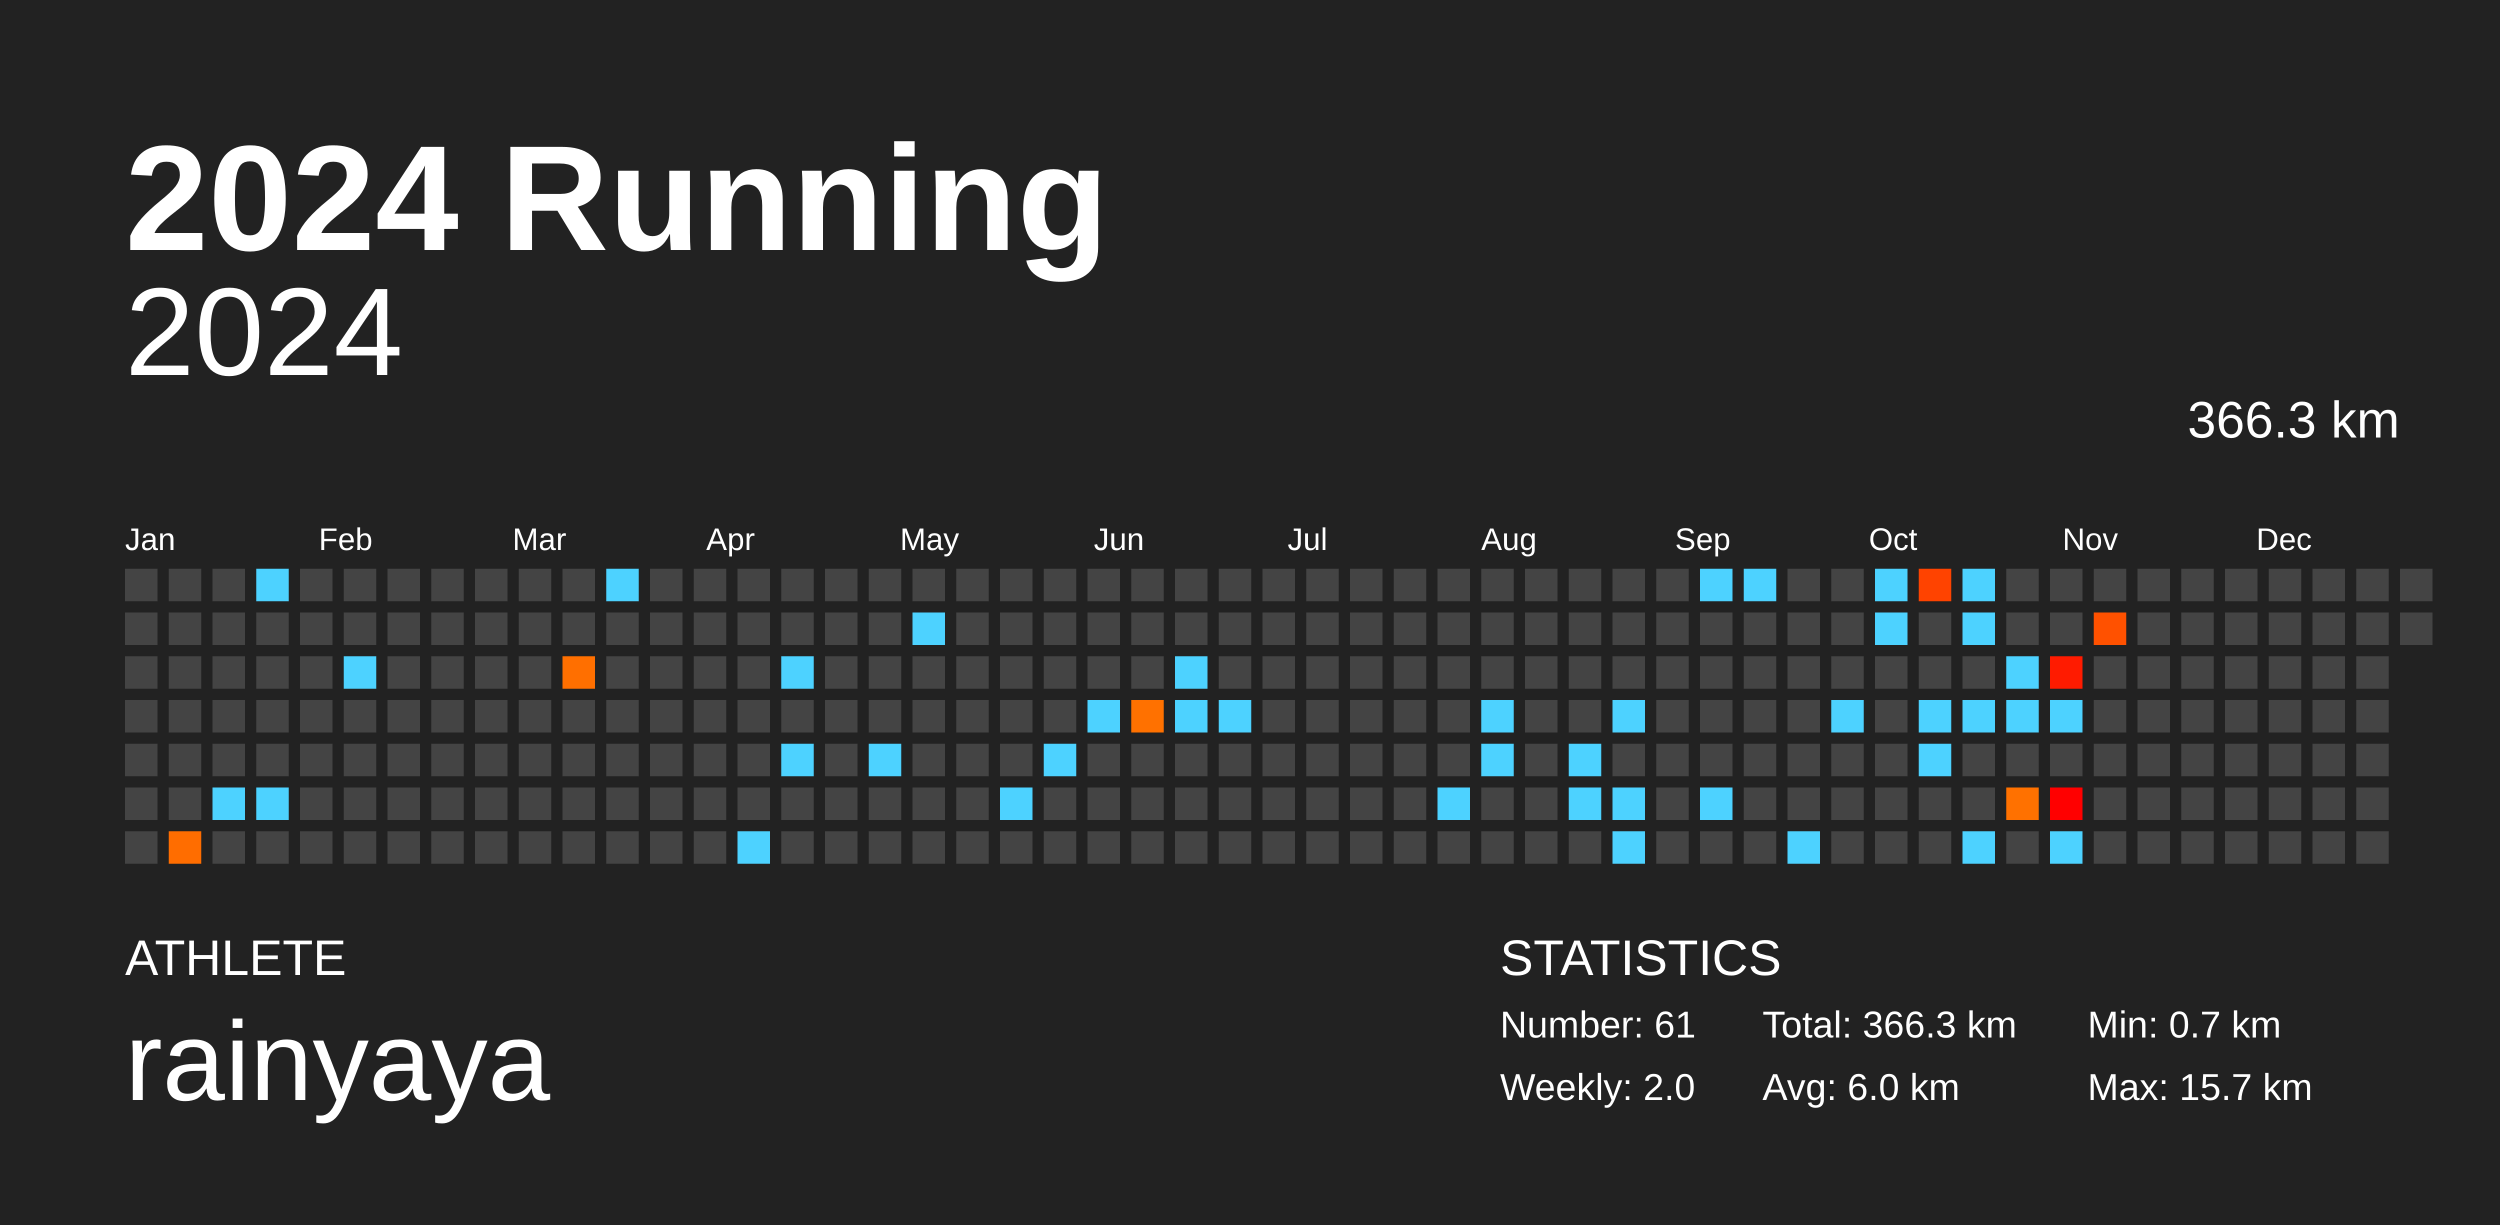
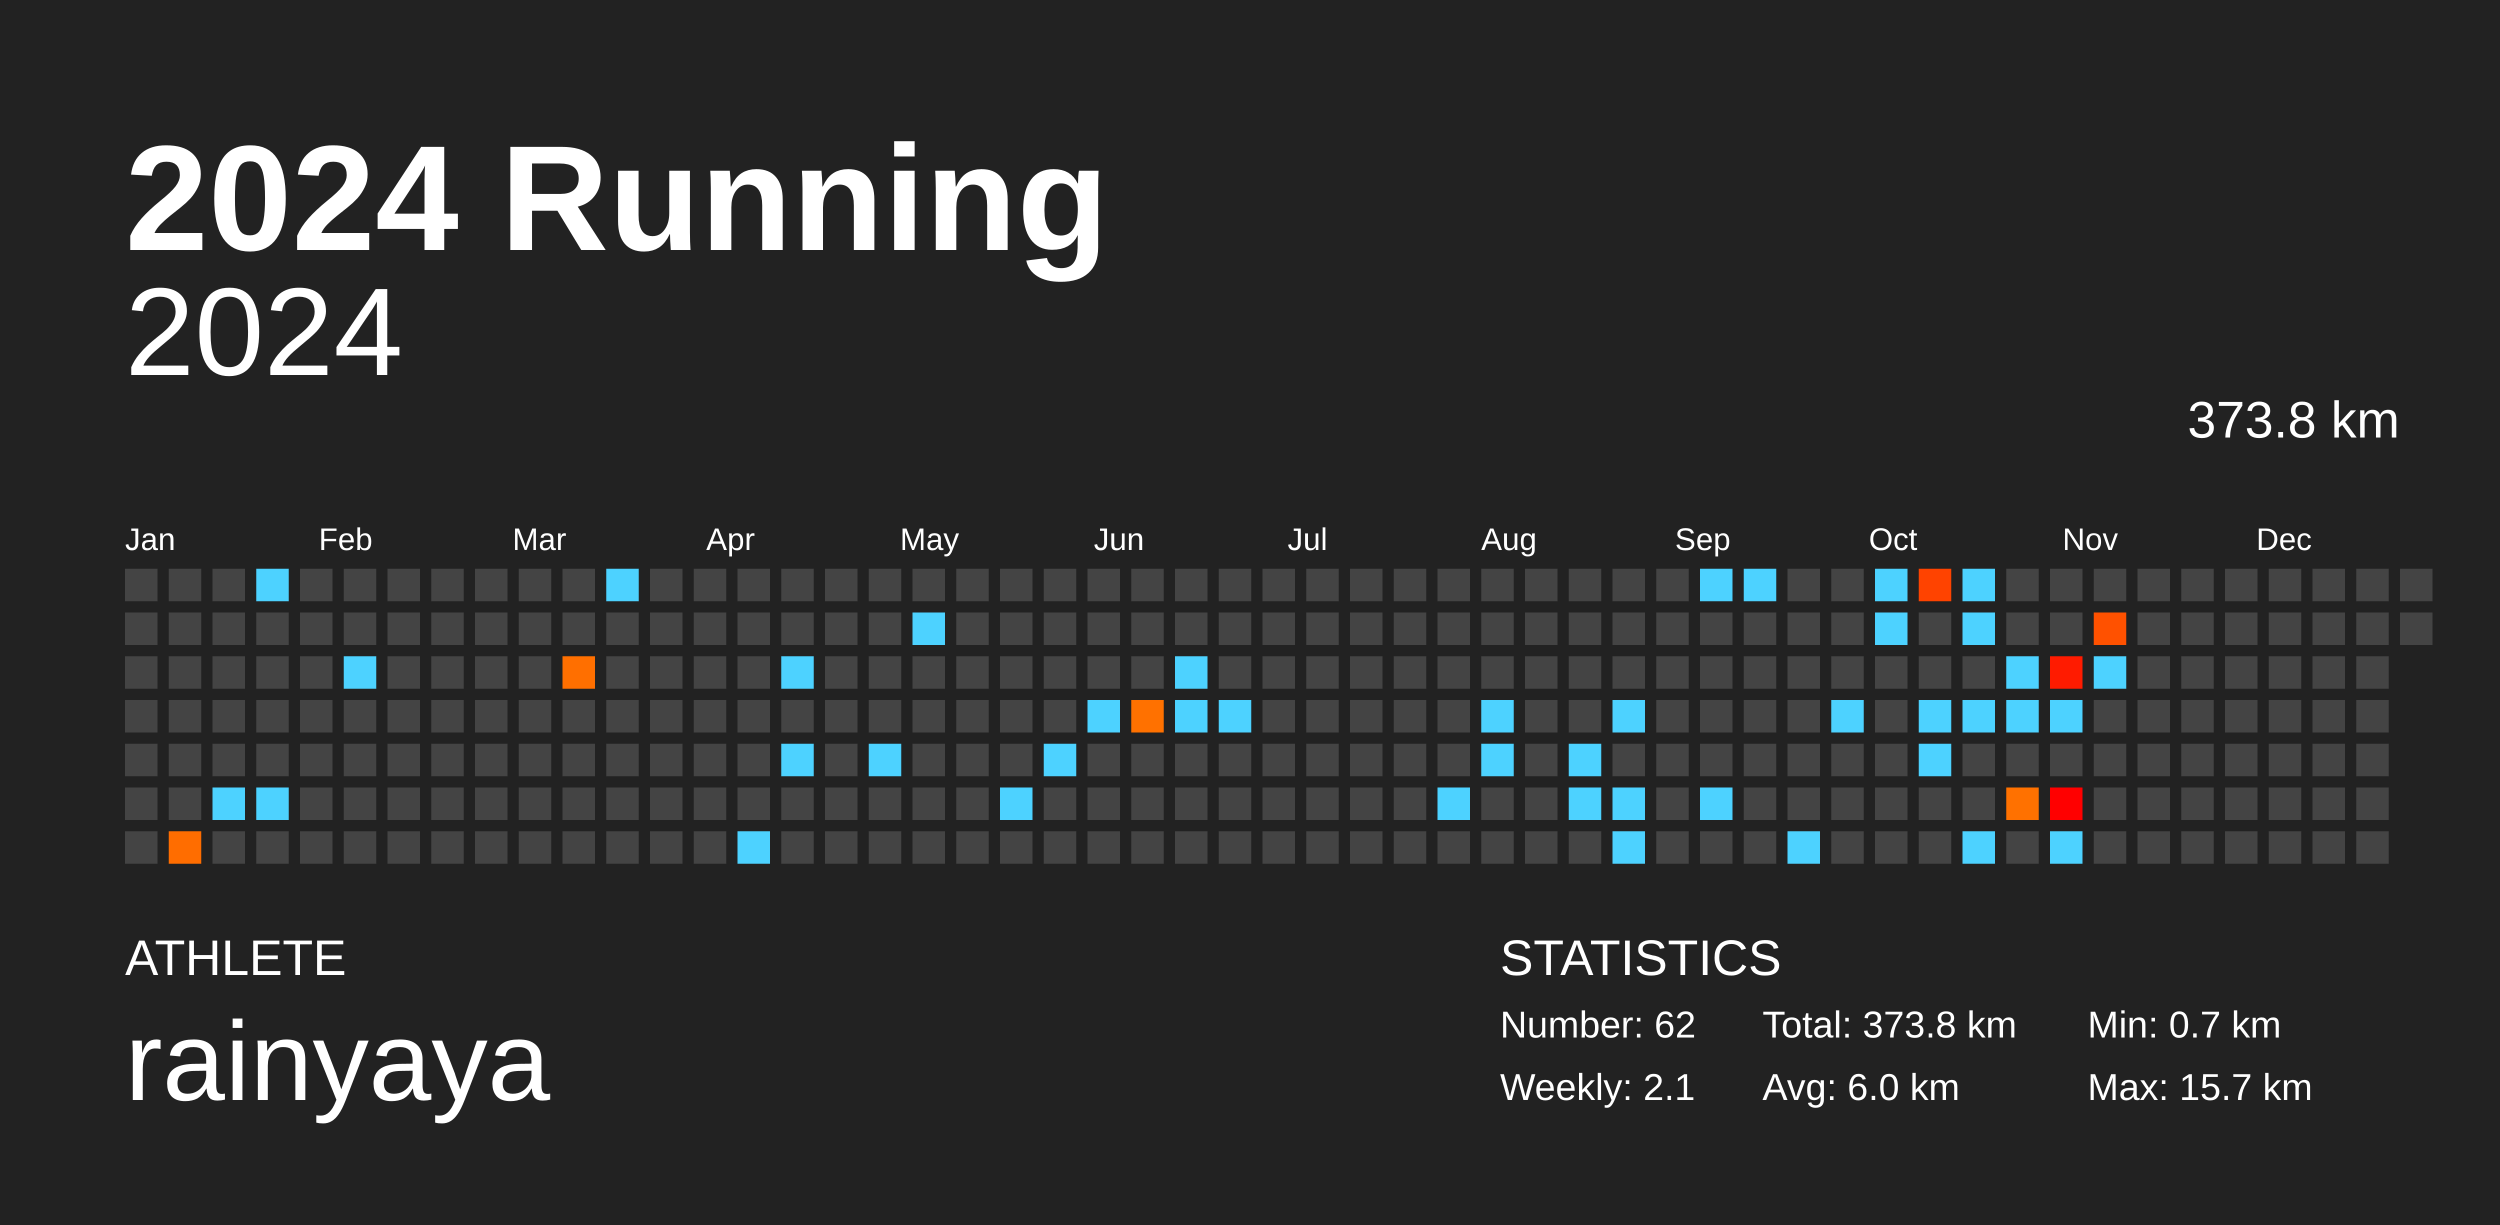
<svg xmlns="http://www.w3.org/2000/svg" baseProfile="full" height="98mm" version="1.1" viewBox="0,0,200,98" width="200mm">
  <defs />
  <rect fill="#222222" height="98" width="200" x="0" y="0" />
  <text fill="#FFFFFF" style="font-size:12px; font-family:Arial; font-weight:bold;" x="10" y="20">2024 Running</text>
  <text fill="#FFFFFF" style="font-size:4px; font-family:Arial" x="10" y="78">ATHLETE</text>
  <text fill="#FFFFFF" style="font-size:9px; font-family:Arial" x="10" y="88">rainyaya</text>
  <text fill="#FFFFFF" style="font-size:4px; font-family:Arial" x="120" y="78">STATISTICS</text>
-   <text fill="#FFFFFF" style="font-size:3px; font-family:Arial" x="120" y="83">Number: 61</text>
-   <text fill="#FFFFFF" style="font-size:3px; font-family:Arial" x="120" y="88">Weekly: 2.0</text>
-   <text fill="#FFFFFF" style="font-size:3px; font-family:Arial" x="141" y="83">Total: 366.3 km</text>
+   <text fill="#FFFFFF" style="font-size:3px; font-family:Arial" x="120" y="83">Number: 62</text>
+   <text fill="#FFFFFF" style="font-size:3px; font-family:Arial" x="120" y="88">Weekly: 2.1</text>
+   <text fill="#FFFFFF" style="font-size:3px; font-family:Arial" x="141" y="83">Total: 373.8 km</text>
  <text fill="#FFFFFF" style="font-size:3px; font-family:Arial" x="141" y="88">Avg: 6.0 km</text>
  <text fill="#FFFFFF" style="font-size:3px; font-family:Arial" x="167" y="83">Min: 0.7 km</text>
  <text fill="#FFFFFF" style="font-size:3px; font-family:Arial" x="167" y="88">Max: 15.7 km</text>
  <text alignment-baseline="hanging" fill="#FFFFFF" style="font-size:10.0px; font-family:Arial;" x="10" y="30">2024</text>
-   <text alignment-baseline="hanging" fill="#FFFFFF" style="font-size:4.125px; font-family:Arial;" x="175" y="35">366.3 km</text>
+   <text alignment-baseline="hanging" fill="#FFFFFF" style="font-size:4.125px; font-family:Arial;" x="175" y="35">373.8 km</text>
  <text fill="#FFFFFF" style="font-size:2.5px; font-family:Arial" x="10.0" y="44">Jan</text>
  <text fill="#FFFFFF" style="font-size:2.5px; font-family:Arial" x="25.5" y="44">Feb</text>
  <text fill="#FFFFFF" style="font-size:2.5px; font-family:Arial" x="41.0" y="44">Mar</text>
  <text fill="#FFFFFF" style="font-size:2.5px; font-family:Arial" x="56.5" y="44">Apr</text>
  <text fill="#FFFFFF" style="font-size:2.5px; font-family:Arial" x="72.0" y="44">May</text>
  <text fill="#FFFFFF" style="font-size:2.5px; font-family:Arial" x="87.5" y="44">Jun</text>
  <text fill="#FFFFFF" style="font-size:2.5px; font-family:Arial" x="103.0" y="44">Jul</text>
  <text fill="#FFFFFF" style="font-size:2.5px; font-family:Arial" x="118.5" y="44">Aug</text>
  <text fill="#FFFFFF" style="font-size:2.5px; font-family:Arial" x="134.0" y="44">Sep</text>
  <text fill="#FFFFFF" style="font-size:2.5px; font-family:Arial" x="149.5" y="44">Oct</text>
  <text fill="#FFFFFF" style="font-size:2.5px; font-family:Arial" x="165.0" y="44">Nov</text>
  <text fill="#FFFFFF" style="font-size:2.5px; font-family:Arial" x="180.5" y="44">Dec</text>
  <rect fill="#444444" height="2.6" width="2.6" x="10.0" y="45.5" />
  <rect fill="#444444" height="2.6" width="2.6" x="10.0" y="49.0" />
  <rect fill="#444444" height="2.6" width="2.6" x="10.0" y="52.5" />
  <rect fill="#444444" height="2.6" width="2.6" x="10.0" y="56.0" />
  <rect fill="#444444" height="2.6" width="2.6" x="10.0" y="59.5" />
  <rect fill="#444444" height="2.6" width="2.6" x="10.0" y="63.0" />
  <rect fill="#444444" height="2.6" width="2.6" x="10.0" y="66.5" />
  <rect fill="#444444" height="2.6" width="2.6" x="13.5" y="45.5" />
  <rect fill="#444444" height="2.6" width="2.6" x="13.5" y="49.0" />
  <rect fill="#444444" height="2.6" width="2.6" x="13.5" y="52.5" />
  <rect fill="#444444" height="2.6" width="2.6" x="13.5" y="56.0" />
  <rect fill="#444444" height="2.6" width="2.6" x="13.5" y="59.5" />
  <rect fill="#444444" height="2.6" width="2.6" x="13.5" y="63.0" />
  <rect fill="#ff6d00" height="2.6" width="2.6" x="13.5" y="66.5" />
  <rect fill="#444444" height="2.6" width="2.6" x="17.0" y="45.5" />
  <rect fill="#444444" height="2.6" width="2.6" x="17.0" y="49.0" />
  <rect fill="#444444" height="2.6" width="2.6" x="17.0" y="52.5" />
  <rect fill="#444444" height="2.6" width="2.6" x="17.0" y="56.0" />
  <rect fill="#444444" height="2.6" width="2.6" x="17.0" y="59.5" />
  <rect fill="#4dd2ff" height="2.6" width="2.6" x="17.0" y="63.0" />
  <rect fill="#444444" height="2.6" width="2.6" x="17.0" y="66.5" />
  <rect fill="#4dd2ff" height="2.6" width="2.6" x="20.5" y="45.5" />
  <rect fill="#444444" height="2.6" width="2.6" x="20.5" y="49.0" />
  <rect fill="#444444" height="2.6" width="2.6" x="20.5" y="52.5" />
  <rect fill="#444444" height="2.6" width="2.6" x="20.5" y="56.0" />
  <rect fill="#444444" height="2.6" width="2.6" x="20.5" y="59.5" />
  <rect fill="#4dd2ff" height="2.6" width="2.6" x="20.5" y="63.0" />
  <rect fill="#444444" height="2.6" width="2.6" x="20.5" y="66.5" />
  <rect fill="#444444" height="2.6" width="2.6" x="24.0" y="45.5" />
  <rect fill="#444444" height="2.6" width="2.6" x="24.0" y="49.0" />
  <rect fill="#444444" height="2.6" width="2.6" x="24.0" y="52.5" />
  <rect fill="#444444" height="2.6" width="2.6" x="24.0" y="56.0" />
  <rect fill="#444444" height="2.6" width="2.6" x="24.0" y="59.5" />
  <rect fill="#444444" height="2.6" width="2.6" x="24.0" y="63.0" />
  <rect fill="#444444" height="2.6" width="2.6" x="24.0" y="66.5" />
  <rect fill="#444444" height="2.6" width="2.6" x="27.5" y="45.5" />
  <rect fill="#444444" height="2.6" width="2.6" x="27.5" y="49.0" />
  <rect fill="#4dd2ff" height="2.6" width="2.6" x="27.5" y="52.5" />
  <rect fill="#444444" height="2.6" width="2.6" x="27.5" y="56.0" />
  <rect fill="#444444" height="2.6" width="2.6" x="27.5" y="59.5" />
  <rect fill="#444444" height="2.6" width="2.6" x="27.5" y="63.0" />
  <rect fill="#444444" height="2.6" width="2.6" x="27.5" y="66.5" />
  <rect fill="#444444" height="2.6" width="2.6" x="31.0" y="45.5" />
  <rect fill="#444444" height="2.6" width="2.6" x="31.0" y="49.0" />
  <rect fill="#444444" height="2.6" width="2.6" x="31.0" y="52.5" />
  <rect fill="#444444" height="2.6" width="2.6" x="31.0" y="56.0" />
  <rect fill="#444444" height="2.6" width="2.6" x="31.0" y="59.5" />
  <rect fill="#444444" height="2.6" width="2.6" x="31.0" y="63.0" />
  <rect fill="#444444" height="2.6" width="2.6" x="31.0" y="66.5" />
  <rect fill="#444444" height="2.6" width="2.6" x="34.5" y="45.5" />
  <rect fill="#444444" height="2.6" width="2.6" x="34.5" y="49.0" />
  <rect fill="#444444" height="2.6" width="2.6" x="34.5" y="52.5" />
  <rect fill="#444444" height="2.6" width="2.6" x="34.5" y="56.0" />
  <rect fill="#444444" height="2.6" width="2.6" x="34.5" y="59.5" />
  <rect fill="#444444" height="2.6" width="2.6" x="34.5" y="63.0" />
  <rect fill="#444444" height="2.6" width="2.6" x="34.5" y="66.5" />
  <rect fill="#444444" height="2.6" width="2.6" x="38.0" y="45.5" />
  <rect fill="#444444" height="2.6" width="2.6" x="38.0" y="49.0" />
  <rect fill="#444444" height="2.6" width="2.6" x="38.0" y="52.5" />
  <rect fill="#444444" height="2.6" width="2.6" x="38.0" y="56.0" />
  <rect fill="#444444" height="2.6" width="2.6" x="38.0" y="59.5" />
  <rect fill="#444444" height="2.6" width="2.6" x="38.0" y="63.0" />
  <rect fill="#444444" height="2.6" width="2.6" x="38.0" y="66.5" />
  <rect fill="#444444" height="2.6" width="2.6" x="41.5" y="45.5" />
  <rect fill="#444444" height="2.6" width="2.6" x="41.5" y="49.0" />
  <rect fill="#444444" height="2.6" width="2.6" x="41.5" y="52.5" />
  <rect fill="#444444" height="2.6" width="2.6" x="41.5" y="56.0" />
  <rect fill="#444444" height="2.6" width="2.6" x="41.5" y="59.5" />
  <rect fill="#444444" height="2.6" width="2.6" x="41.5" y="63.0" />
  <rect fill="#444444" height="2.6" width="2.6" x="41.5" y="66.5" />
  <rect fill="#444444" height="2.6" width="2.6" x="45.0" y="45.5" />
  <rect fill="#444444" height="2.6" width="2.6" x="45.0" y="49.0" />
  <rect fill="#ff6f00" height="2.6" width="2.6" x="45.0" y="52.5" />
  <rect fill="#444444" height="2.6" width="2.6" x="45.0" y="56.0" />
  <rect fill="#444444" height="2.6" width="2.6" x="45.0" y="59.5" />
  <rect fill="#444444" height="2.6" width="2.6" x="45.0" y="63.0" />
  <rect fill="#444444" height="2.6" width="2.6" x="45.0" y="66.5" />
  <rect fill="#4dd2ff" height="2.6" width="2.6" x="48.5" y="45.5" />
  <rect fill="#444444" height="2.6" width="2.6" x="48.5" y="49.0" />
  <rect fill="#444444" height="2.6" width="2.6" x="48.5" y="52.5" />
  <rect fill="#444444" height="2.6" width="2.6" x="48.5" y="56.0" />
  <rect fill="#444444" height="2.6" width="2.6" x="48.5" y="59.5" />
  <rect fill="#444444" height="2.6" width="2.6" x="48.5" y="63.0" />
  <rect fill="#444444" height="2.6" width="2.6" x="48.5" y="66.5" />
  <rect fill="#444444" height="2.6" width="2.6" x="52.0" y="45.5" />
  <rect fill="#444444" height="2.6" width="2.6" x="52.0" y="49.0" />
  <rect fill="#444444" height="2.6" width="2.6" x="52.0" y="52.5" />
  <rect fill="#444444" height="2.6" width="2.6" x="52.0" y="56.0" />
  <rect fill="#444444" height="2.6" width="2.6" x="52.0" y="59.5" />
  <rect fill="#444444" height="2.6" width="2.6" x="52.0" y="63.0" />
  <rect fill="#444444" height="2.6" width="2.6" x="52.0" y="66.5" />
  <rect fill="#444444" height="2.6" width="2.6" x="55.5" y="45.5" />
  <rect fill="#444444" height="2.6" width="2.6" x="55.5" y="49.0" />
  <rect fill="#444444" height="2.6" width="2.6" x="55.5" y="52.5" />
  <rect fill="#444444" height="2.6" width="2.6" x="55.5" y="56.0" />
  <rect fill="#444444" height="2.6" width="2.6" x="55.5" y="59.5" />
  <rect fill="#444444" height="2.6" width="2.6" x="55.5" y="63.0" />
  <rect fill="#444444" height="2.6" width="2.6" x="55.5" y="66.5" />
  <rect fill="#444444" height="2.6" width="2.6" x="59.0" y="45.5" />
  <rect fill="#444444" height="2.6" width="2.6" x="59.0" y="49.0" />
  <rect fill="#444444" height="2.6" width="2.6" x="59.0" y="52.5" />
  <rect fill="#444444" height="2.6" width="2.6" x="59.0" y="56.0" />
  <rect fill="#444444" height="2.6" width="2.6" x="59.0" y="59.5" />
  <rect fill="#444444" height="2.6" width="2.6" x="59.0" y="63.0" />
  <rect fill="#4dd2ff" height="2.6" width="2.6" x="59.0" y="66.5" />
  <rect fill="#444444" height="2.6" width="2.6" x="62.5" y="45.5" />
  <rect fill="#444444" height="2.6" width="2.6" x="62.5" y="49.0" />
  <rect fill="#4dd2ff" height="2.6" width="2.6" x="62.5" y="52.5" />
  <rect fill="#444444" height="2.6" width="2.6" x="62.5" y="56.0" />
  <rect fill="#4dd2ff" height="2.6" width="2.6" x="62.5" y="59.5" />
  <rect fill="#444444" height="2.6" width="2.6" x="62.5" y="63.0" />
  <rect fill="#444444" height="2.6" width="2.6" x="62.5" y="66.5" />
  <rect fill="#444444" height="2.6" width="2.6" x="66.0" y="45.5" />
  <rect fill="#444444" height="2.6" width="2.6" x="66.0" y="49.0" />
  <rect fill="#444444" height="2.6" width="2.6" x="66.0" y="52.5" />
  <rect fill="#444444" height="2.6" width="2.6" x="66.0" y="56.0" />
  <rect fill="#444444" height="2.6" width="2.6" x="66.0" y="59.5" />
  <rect fill="#444444" height="2.6" width="2.6" x="66.0" y="63.0" />
  <rect fill="#444444" height="2.6" width="2.6" x="66.0" y="66.5" />
  <rect fill="#444444" height="2.6" width="2.6" x="69.5" y="45.5" />
  <rect fill="#444444" height="2.6" width="2.6" x="69.5" y="49.0" />
  <rect fill="#444444" height="2.6" width="2.6" x="69.5" y="52.5" />
  <rect fill="#444444" height="2.6" width="2.6" x="69.5" y="56.0" />
  <rect fill="#4dd2ff" height="2.6" width="2.6" x="69.5" y="59.5" />
  <rect fill="#444444" height="2.6" width="2.6" x="69.5" y="63.0" />
  <rect fill="#444444" height="2.6" width="2.6" x="69.5" y="66.5" />
  <rect fill="#444444" height="2.6" width="2.6" x="73.0" y="45.5" />
  <rect fill="#4dd2ff" height="2.6" width="2.6" x="73.0" y="49.0" />
  <rect fill="#444444" height="2.6" width="2.6" x="73.0" y="52.5" />
  <rect fill="#444444" height="2.6" width="2.6" x="73.0" y="56.0" />
  <rect fill="#444444" height="2.6" width="2.6" x="73.0" y="59.5" />
  <rect fill="#444444" height="2.6" width="2.6" x="73.0" y="63.0" />
  <rect fill="#444444" height="2.6" width="2.6" x="73.0" y="66.5" />
  <rect fill="#444444" height="2.6" width="2.6" x="76.5" y="45.5" />
  <rect fill="#444444" height="2.6" width="2.6" x="76.5" y="49.0" />
  <rect fill="#444444" height="2.6" width="2.6" x="76.5" y="52.5" />
  <rect fill="#444444" height="2.6" width="2.6" x="76.5" y="56.0" />
  <rect fill="#444444" height="2.6" width="2.6" x="76.5" y="59.5" />
  <rect fill="#444444" height="2.6" width="2.6" x="76.5" y="63.0" />
  <rect fill="#444444" height="2.6" width="2.6" x="76.5" y="66.5" />
  <rect fill="#444444" height="2.6" width="2.6" x="80.0" y="45.5" />
  <rect fill="#444444" height="2.6" width="2.6" x="80.0" y="49.0" />
  <rect fill="#444444" height="2.6" width="2.6" x="80.0" y="52.5" />
  <rect fill="#444444" height="2.6" width="2.6" x="80.0" y="56.0" />
  <rect fill="#444444" height="2.6" width="2.6" x="80.0" y="59.5" />
  <rect fill="#4dd2ff" height="2.6" width="2.6" x="80.0" y="63.0" />
  <rect fill="#444444" height="2.6" width="2.6" x="80.0" y="66.5" />
  <rect fill="#444444" height="2.6" width="2.6" x="83.5" y="45.5" />
  <rect fill="#444444" height="2.6" width="2.6" x="83.5" y="49.0" />
  <rect fill="#444444" height="2.6" width="2.6" x="83.5" y="52.5" />
  <rect fill="#444444" height="2.6" width="2.6" x="83.5" y="56.0" />
  <rect fill="#4dd2ff" height="2.6" width="2.6" x="83.5" y="59.5" />
  <rect fill="#444444" height="2.6" width="2.6" x="83.5" y="63.0" />
  <rect fill="#444444" height="2.6" width="2.6" x="83.5" y="66.5" />
  <rect fill="#444444" height="2.6" width="2.6" x="87.0" y="45.5" />
  <rect fill="#444444" height="2.6" width="2.6" x="87.0" y="49.0" />
  <rect fill="#444444" height="2.6" width="2.6" x="87.0" y="52.5" />
  <rect fill="#4dd2ff" height="2.6" width="2.6" x="87.0" y="56.0" />
  <rect fill="#444444" height="2.6" width="2.6" x="87.0" y="59.5" />
  <rect fill="#444444" height="2.6" width="2.6" x="87.0" y="63.0" />
  <rect fill="#444444" height="2.6" width="2.6" x="87.0" y="66.5" />
  <rect fill="#444444" height="2.6" width="2.6" x="90.5" y="45.5" />
  <rect fill="#444444" height="2.6" width="2.6" x="90.5" y="49.0" />
  <rect fill="#444444" height="2.6" width="2.6" x="90.5" y="52.5" />
  <rect fill="#ff7100" height="2.6" width="2.6" x="90.5" y="56.0" />
  <rect fill="#444444" height="2.6" width="2.6" x="90.5" y="59.5" />
  <rect fill="#444444" height="2.6" width="2.6" x="90.5" y="63.0" />
  <rect fill="#444444" height="2.6" width="2.6" x="90.5" y="66.5" />
  <rect fill="#444444" height="2.6" width="2.6" x="94.0" y="45.5" />
  <rect fill="#444444" height="2.6" width="2.6" x="94.0" y="49.0" />
  <rect fill="#4dd2ff" height="2.6" width="2.6" x="94.0" y="52.5" />
  <rect fill="#4dd2ff" height="2.6" width="2.6" x="94.0" y="56.0" />
  <rect fill="#444444" height="2.6" width="2.6" x="94.0" y="59.5" />
  <rect fill="#444444" height="2.6" width="2.6" x="94.0" y="63.0" />
  <rect fill="#444444" height="2.6" width="2.6" x="94.0" y="66.5" />
  <rect fill="#444444" height="2.6" width="2.6" x="97.5" y="45.5" />
  <rect fill="#444444" height="2.6" width="2.6" x="97.5" y="49.0" />
  <rect fill="#444444" height="2.6" width="2.6" x="97.5" y="52.5" />
  <rect fill="#4dd2ff" height="2.6" width="2.6" x="97.5" y="56.0" />
  <rect fill="#444444" height="2.6" width="2.6" x="97.5" y="59.5" />
  <rect fill="#444444" height="2.6" width="2.6" x="97.5" y="63.0" />
  <rect fill="#444444" height="2.6" width="2.6" x="97.5" y="66.5" />
  <rect fill="#444444" height="2.6" width="2.6" x="101.0" y="45.5" />
  <rect fill="#444444" height="2.6" width="2.6" x="101.0" y="49.0" />
  <rect fill="#444444" height="2.6" width="2.6" x="101.0" y="52.5" />
  <rect fill="#444444" height="2.6" width="2.6" x="101.0" y="56.0" />
  <rect fill="#444444" height="2.6" width="2.6" x="101.0" y="59.5" />
  <rect fill="#444444" height="2.6" width="2.6" x="101.0" y="63.0" />
  <rect fill="#444444" height="2.6" width="2.6" x="101.0" y="66.5" />
  <rect fill="#444444" height="2.6" width="2.6" x="104.5" y="45.5" />
  <rect fill="#444444" height="2.6" width="2.6" x="104.5" y="49.0" />
  <rect fill="#444444" height="2.6" width="2.6" x="104.5" y="52.5" />
  <rect fill="#444444" height="2.6" width="2.6" x="104.5" y="56.0" />
  <rect fill="#444444" height="2.6" width="2.6" x="104.5" y="59.5" />
  <rect fill="#444444" height="2.6" width="2.6" x="104.5" y="63.0" />
  <rect fill="#444444" height="2.6" width="2.6" x="104.5" y="66.5" />
  <rect fill="#444444" height="2.6" width="2.6" x="108.0" y="45.5" />
  <rect fill="#444444" height="2.6" width="2.6" x="108.0" y="49.0" />
  <rect fill="#444444" height="2.6" width="2.6" x="108.0" y="52.5" />
  <rect fill="#444444" height="2.6" width="2.6" x="108.0" y="56.0" />
  <rect fill="#444444" height="2.6" width="2.6" x="108.0" y="59.5" />
  <rect fill="#444444" height="2.6" width="2.6" x="108.0" y="63.0" />
  <rect fill="#444444" height="2.6" width="2.6" x="108.0" y="66.5" />
  <rect fill="#444444" height="2.6" width="2.6" x="111.5" y="45.5" />
  <rect fill="#444444" height="2.6" width="2.6" x="111.5" y="49.0" />
  <rect fill="#444444" height="2.6" width="2.6" x="111.5" y="52.5" />
  <rect fill="#444444" height="2.6" width="2.6" x="111.5" y="56.0" />
  <rect fill="#444444" height="2.6" width="2.6" x="111.5" y="59.5" />
  <rect fill="#444444" height="2.6" width="2.6" x="111.5" y="63.0" />
  <rect fill="#444444" height="2.6" width="2.6" x="111.5" y="66.5" />
  <rect fill="#444444" height="2.6" width="2.6" x="115.0" y="45.5" />
  <rect fill="#444444" height="2.6" width="2.6" x="115.0" y="49.0" />
  <rect fill="#444444" height="2.6" width="2.6" x="115.0" y="52.5" />
  <rect fill="#444444" height="2.6" width="2.6" x="115.0" y="56.0" />
  <rect fill="#444444" height="2.6" width="2.6" x="115.0" y="59.5" />
  <rect fill="#4dd2ff" height="2.6" width="2.6" x="115.0" y="63.0" />
  <rect fill="#444444" height="2.6" width="2.6" x="115.0" y="66.5" />
  <rect fill="#444444" height="2.6" width="2.6" x="118.5" y="45.5" />
  <rect fill="#444444" height="2.6" width="2.6" x="118.5" y="49.0" />
  <rect fill="#444444" height="2.6" width="2.6" x="118.5" y="52.5" />
  <rect fill="#4dd2ff" height="2.6" width="2.6" x="118.5" y="56.0" />
  <rect fill="#4dd2ff" height="2.6" width="2.6" x="118.5" y="59.5" />
  <rect fill="#444444" height="2.6" width="2.6" x="118.5" y="63.0" />
  <rect fill="#444444" height="2.6" width="2.6" x="118.5" y="66.5" />
  <rect fill="#444444" height="2.6" width="2.6" x="122.0" y="45.5" />
  <rect fill="#444444" height="2.6" width="2.6" x="122.0" y="49.0" />
  <rect fill="#444444" height="2.6" width="2.6" x="122.0" y="52.5" />
  <rect fill="#444444" height="2.6" width="2.6" x="122.0" y="56.0" />
  <rect fill="#444444" height="2.6" width="2.6" x="122.0" y="59.5" />
  <rect fill="#444444" height="2.6" width="2.6" x="122.0" y="63.0" />
  <rect fill="#444444" height="2.6" width="2.6" x="122.0" y="66.5" />
  <rect fill="#444444" height="2.6" width="2.6" x="125.5" y="45.5" />
  <rect fill="#444444" height="2.6" width="2.6" x="125.5" y="49.0" />
  <rect fill="#444444" height="2.6" width="2.6" x="125.5" y="52.5" />
  <rect fill="#444444" height="2.6" width="2.6" x="125.5" y="56.0" />
  <rect fill="#4dd2ff" height="2.6" width="2.6" x="125.5" y="59.5" />
  <rect fill="#4dd2ff" height="2.6" width="2.6" x="125.5" y="63.0" />
  <rect fill="#444444" height="2.6" width="2.6" x="125.5" y="66.5" />
  <rect fill="#444444" height="2.6" width="2.6" x="129.0" y="45.5" />
  <rect fill="#444444" height="2.6" width="2.6" x="129.0" y="49.0" />
  <rect fill="#444444" height="2.6" width="2.6" x="129.0" y="52.5" />
  <rect fill="#4dd2ff" height="2.6" width="2.6" x="129.0" y="56.0" />
  <rect fill="#444444" height="2.6" width="2.6" x="129.0" y="59.5" />
  <rect fill="#4dd2ff" height="2.6" width="2.6" x="129.0" y="63.0" />
  <rect fill="#4dd2ff" height="2.6" width="2.6" x="129.0" y="66.5" />
  <rect fill="#444444" height="2.6" width="2.6" x="132.5" y="45.5" />
  <rect fill="#444444" height="2.6" width="2.6" x="132.5" y="49.0" />
  <rect fill="#444444" height="2.6" width="2.6" x="132.5" y="52.5" />
  <rect fill="#444444" height="2.6" width="2.6" x="132.5" y="56.0" />
  <rect fill="#444444" height="2.6" width="2.6" x="132.5" y="59.5" />
  <rect fill="#444444" height="2.6" width="2.6" x="132.5" y="63.0" />
  <rect fill="#444444" height="2.6" width="2.6" x="132.5" y="66.5" />
  <rect fill="#4dd2ff" height="2.6" width="2.6" x="136.0" y="45.5" />
  <rect fill="#444444" height="2.6" width="2.6" x="136.0" y="49.0" />
  <rect fill="#444444" height="2.6" width="2.6" x="136.0" y="52.5" />
  <rect fill="#444444" height="2.6" width="2.6" x="136.0" y="56.0" />
  <rect fill="#444444" height="2.6" width="2.6" x="136.0" y="59.5" />
  <rect fill="#4dd2ff" height="2.6" width="2.6" x="136.0" y="63.0" />
  <rect fill="#444444" height="2.6" width="2.6" x="136.0" y="66.5" />
  <rect fill="#4dd2ff" height="2.6" width="2.6" x="139.5" y="45.5" />
  <rect fill="#444444" height="2.6" width="2.6" x="139.5" y="49.0" />
  <rect fill="#444444" height="2.6" width="2.6" x="139.5" y="52.5" />
  <rect fill="#444444" height="2.6" width="2.6" x="139.5" y="56.0" />
  <rect fill="#444444" height="2.6" width="2.6" x="139.5" y="59.5" />
  <rect fill="#444444" height="2.6" width="2.6" x="139.5" y="63.0" />
  <rect fill="#444444" height="2.6" width="2.6" x="139.5" y="66.5" />
  <rect fill="#444444" height="2.6" width="2.6" x="143.0" y="45.5" />
  <rect fill="#444444" height="2.6" width="2.6" x="143.0" y="49.0" />
  <rect fill="#444444" height="2.6" width="2.6" x="143.0" y="52.5" />
  <rect fill="#444444" height="2.6" width="2.6" x="143.0" y="56.0" />
  <rect fill="#444444" height="2.6" width="2.6" x="143.0" y="59.5" />
  <rect fill="#444444" height="2.6" width="2.6" x="143.0" y="63.0" />
  <rect fill="#4dd2ff" height="2.6" width="2.6" x="143.0" y="66.5" />
  <rect fill="#444444" height="2.6" width="2.6" x="146.5" y="45.5" />
  <rect fill="#444444" height="2.6" width="2.6" x="146.5" y="49.0" />
  <rect fill="#444444" height="2.6" width="2.6" x="146.5" y="52.5" />
  <rect fill="#4dd2ff" height="2.6" width="2.6" x="146.5" y="56.0" />
  <rect fill="#444444" height="2.6" width="2.6" x="146.5" y="59.5" />
  <rect fill="#444444" height="2.6" width="2.6" x="146.5" y="63.0" />
  <rect fill="#444444" height="2.6" width="2.6" x="146.5" y="66.5" />
  <rect fill="#4dd2ff" height="2.6" width="2.6" x="150.0" y="45.5" />
  <rect fill="#4dd2ff" height="2.6" width="2.6" x="150.0" y="49.0" />
  <rect fill="#444444" height="2.6" width="2.6" x="150.0" y="52.5" />
  <rect fill="#444444" height="2.6" width="2.6" x="150.0" y="56.0" />
  <rect fill="#444444" height="2.6" width="2.6" x="150.0" y="59.5" />
  <rect fill="#444444" height="2.6" width="2.6" x="150.0" y="63.0" />
  <rect fill="#444444" height="2.6" width="2.6" x="150.0" y="66.5" />
  <rect fill="#ff4300" height="2.6" width="2.6" x="153.5" y="45.5" />
  <rect fill="#444444" height="2.6" width="2.6" x="153.5" y="49.0" />
  <rect fill="#444444" height="2.6" width="2.6" x="153.5" y="52.5" />
  <rect fill="#4dd2ff" height="2.6" width="2.6" x="153.5" y="56.0" />
  <rect fill="#4dd2ff" height="2.6" width="2.6" x="153.5" y="59.5" />
  <rect fill="#444444" height="2.6" width="2.6" x="153.5" y="63.0" />
  <rect fill="#444444" height="2.6" width="2.6" x="153.5" y="66.5" />
  <rect fill="#4dd2ff" height="2.6" width="2.6" x="157.0" y="45.5" />
  <rect fill="#4dd2ff" height="2.6" width="2.6" x="157.0" y="49.0" />
  <rect fill="#444444" height="2.6" width="2.6" x="157.0" y="52.5" />
  <rect fill="#4dd2ff" height="2.6" width="2.6" x="157.0" y="56.0" />
  <rect fill="#444444" height="2.6" width="2.6" x="157.0" y="59.5" />
  <rect fill="#444444" height="2.6" width="2.6" x="157.0" y="63.0" />
  <rect fill="#4dd2ff" height="2.6" width="2.6" x="157.0" y="66.5" />
  <rect fill="#444444" height="2.6" width="2.6" x="160.5" y="45.5" />
  <rect fill="#444444" height="2.6" width="2.6" x="160.5" y="49.0" />
  <rect fill="#4dd2ff" height="2.6" width="2.6" x="160.5" y="52.5" />
  <rect fill="#4dd2ff" height="2.6" width="2.6" x="160.5" y="56.0" />
  <rect fill="#444444" height="2.6" width="2.6" x="160.5" y="59.5" />
  <rect fill="#ff7100" height="2.6" width="2.6" x="160.5" y="63.0" />
  <rect fill="#444444" height="2.6" width="2.6" x="160.5" y="66.5" />
  <rect fill="#444444" height="2.6" width="2.6" x="164.0" y="45.5" />
  <rect fill="#444444" height="2.6" width="2.6" x="164.0" y="49.0" />
  <rect fill="#ff1b00" height="2.6" width="2.6" x="164.0" y="52.5" />
  <rect fill="#4dd2ff" height="2.6" width="2.6" x="164.0" y="56.0" />
  <rect fill="#444444" height="2.6" width="2.6" x="164.0" y="59.5" />
  <rect fill="#ff0000" height="2.6" width="2.6" x="164.0" y="63.0" />
  <rect fill="#4dd2ff" height="2.6" width="2.6" x="164.0" y="66.5" />
  <rect fill="#444444" height="2.6" width="2.6" x="167.5" y="45.5" />
  <rect fill="#ff5100" height="2.6" width="2.6" x="167.5" y="49.0" />
-   <rect fill="#444444" height="2.6" width="2.6" x="167.5" y="52.5" />
+   <rect fill="#4dd2ff" height="2.6" width="2.6" x="167.5" y="52.5" />
  <rect fill="#444444" height="2.6" width="2.6" x="167.5" y="56.0" />
  <rect fill="#444444" height="2.6" width="2.6" x="167.5" y="59.5" />
  <rect fill="#444444" height="2.6" width="2.6" x="167.5" y="63.0" />
  <rect fill="#444444" height="2.6" width="2.6" x="167.5" y="66.5" />
  <rect fill="#444444" height="2.6" width="2.6" x="171.0" y="45.5" />
  <rect fill="#444444" height="2.6" width="2.6" x="171.0" y="49.0" />
  <rect fill="#444444" height="2.6" width="2.6" x="171.0" y="52.5" />
  <rect fill="#444444" height="2.6" width="2.6" x="171.0" y="56.0" />
  <rect fill="#444444" height="2.6" width="2.6" x="171.0" y="59.5" />
  <rect fill="#444444" height="2.6" width="2.6" x="171.0" y="63.0" />
  <rect fill="#444444" height="2.6" width="2.6" x="171.0" y="66.5" />
  <rect fill="#444444" height="2.6" width="2.6" x="174.5" y="45.5" />
  <rect fill="#444444" height="2.6" width="2.6" x="174.5" y="49.0" />
  <rect fill="#444444" height="2.6" width="2.6" x="174.5" y="52.5" />
  <rect fill="#444444" height="2.6" width="2.6" x="174.5" y="56.0" />
  <rect fill="#444444" height="2.6" width="2.6" x="174.5" y="59.5" />
  <rect fill="#444444" height="2.6" width="2.6" x="174.5" y="63.0" />
  <rect fill="#444444" height="2.6" width="2.6" x="174.5" y="66.5" />
  <rect fill="#444444" height="2.6" width="2.6" x="178.0" y="45.5" />
  <rect fill="#444444" height="2.6" width="2.6" x="178.0" y="49.0" />
  <rect fill="#444444" height="2.6" width="2.6" x="178.0" y="52.5" />
  <rect fill="#444444" height="2.6" width="2.6" x="178.0" y="56.0" />
  <rect fill="#444444" height="2.6" width="2.6" x="178.0" y="59.5" />
  <rect fill="#444444" height="2.6" width="2.6" x="178.0" y="63.0" />
  <rect fill="#444444" height="2.6" width="2.6" x="178.0" y="66.5" />
  <rect fill="#444444" height="2.6" width="2.6" x="181.5" y="45.5" />
  <rect fill="#444444" height="2.6" width="2.6" x="181.5" y="49.0" />
  <rect fill="#444444" height="2.6" width="2.6" x="181.5" y="52.5" />
  <rect fill="#444444" height="2.6" width="2.6" x="181.5" y="56.0" />
  <rect fill="#444444" height="2.6" width="2.6" x="181.5" y="59.5" />
  <rect fill="#444444" height="2.6" width="2.6" x="181.5" y="63.0" />
  <rect fill="#444444" height="2.6" width="2.6" x="181.5" y="66.5" />
  <rect fill="#444444" height="2.6" width="2.6" x="185.0" y="45.5" />
  <rect fill="#444444" height="2.6" width="2.6" x="185.0" y="49.0" />
  <rect fill="#444444" height="2.6" width="2.6" x="185.0" y="52.5" />
  <rect fill="#444444" height="2.6" width="2.6" x="185.0" y="56.0" />
  <rect fill="#444444" height="2.6" width="2.6" x="185.0" y="59.5" />
  <rect fill="#444444" height="2.6" width="2.6" x="185.0" y="63.0" />
  <rect fill="#444444" height="2.6" width="2.6" x="185.0" y="66.5" />
  <rect fill="#444444" height="2.6" width="2.6" x="188.5" y="45.5" />
  <rect fill="#444444" height="2.6" width="2.6" x="188.5" y="49.0" />
  <rect fill="#444444" height="2.6" width="2.6" x="188.5" y="52.5" />
  <rect fill="#444444" height="2.6" width="2.6" x="188.5" y="56.0" />
  <rect fill="#444444" height="2.6" width="2.6" x="188.5" y="59.5" />
  <rect fill="#444444" height="2.6" width="2.6" x="188.5" y="63.0" />
  <rect fill="#444444" height="2.6" width="2.6" x="188.5" y="66.5" />
  <rect fill="#444444" height="2.6" width="2.6" x="192.0" y="45.5" />
  <rect fill="#444444" height="2.6" width="2.6" x="192.0" y="49.0" />
</svg>
